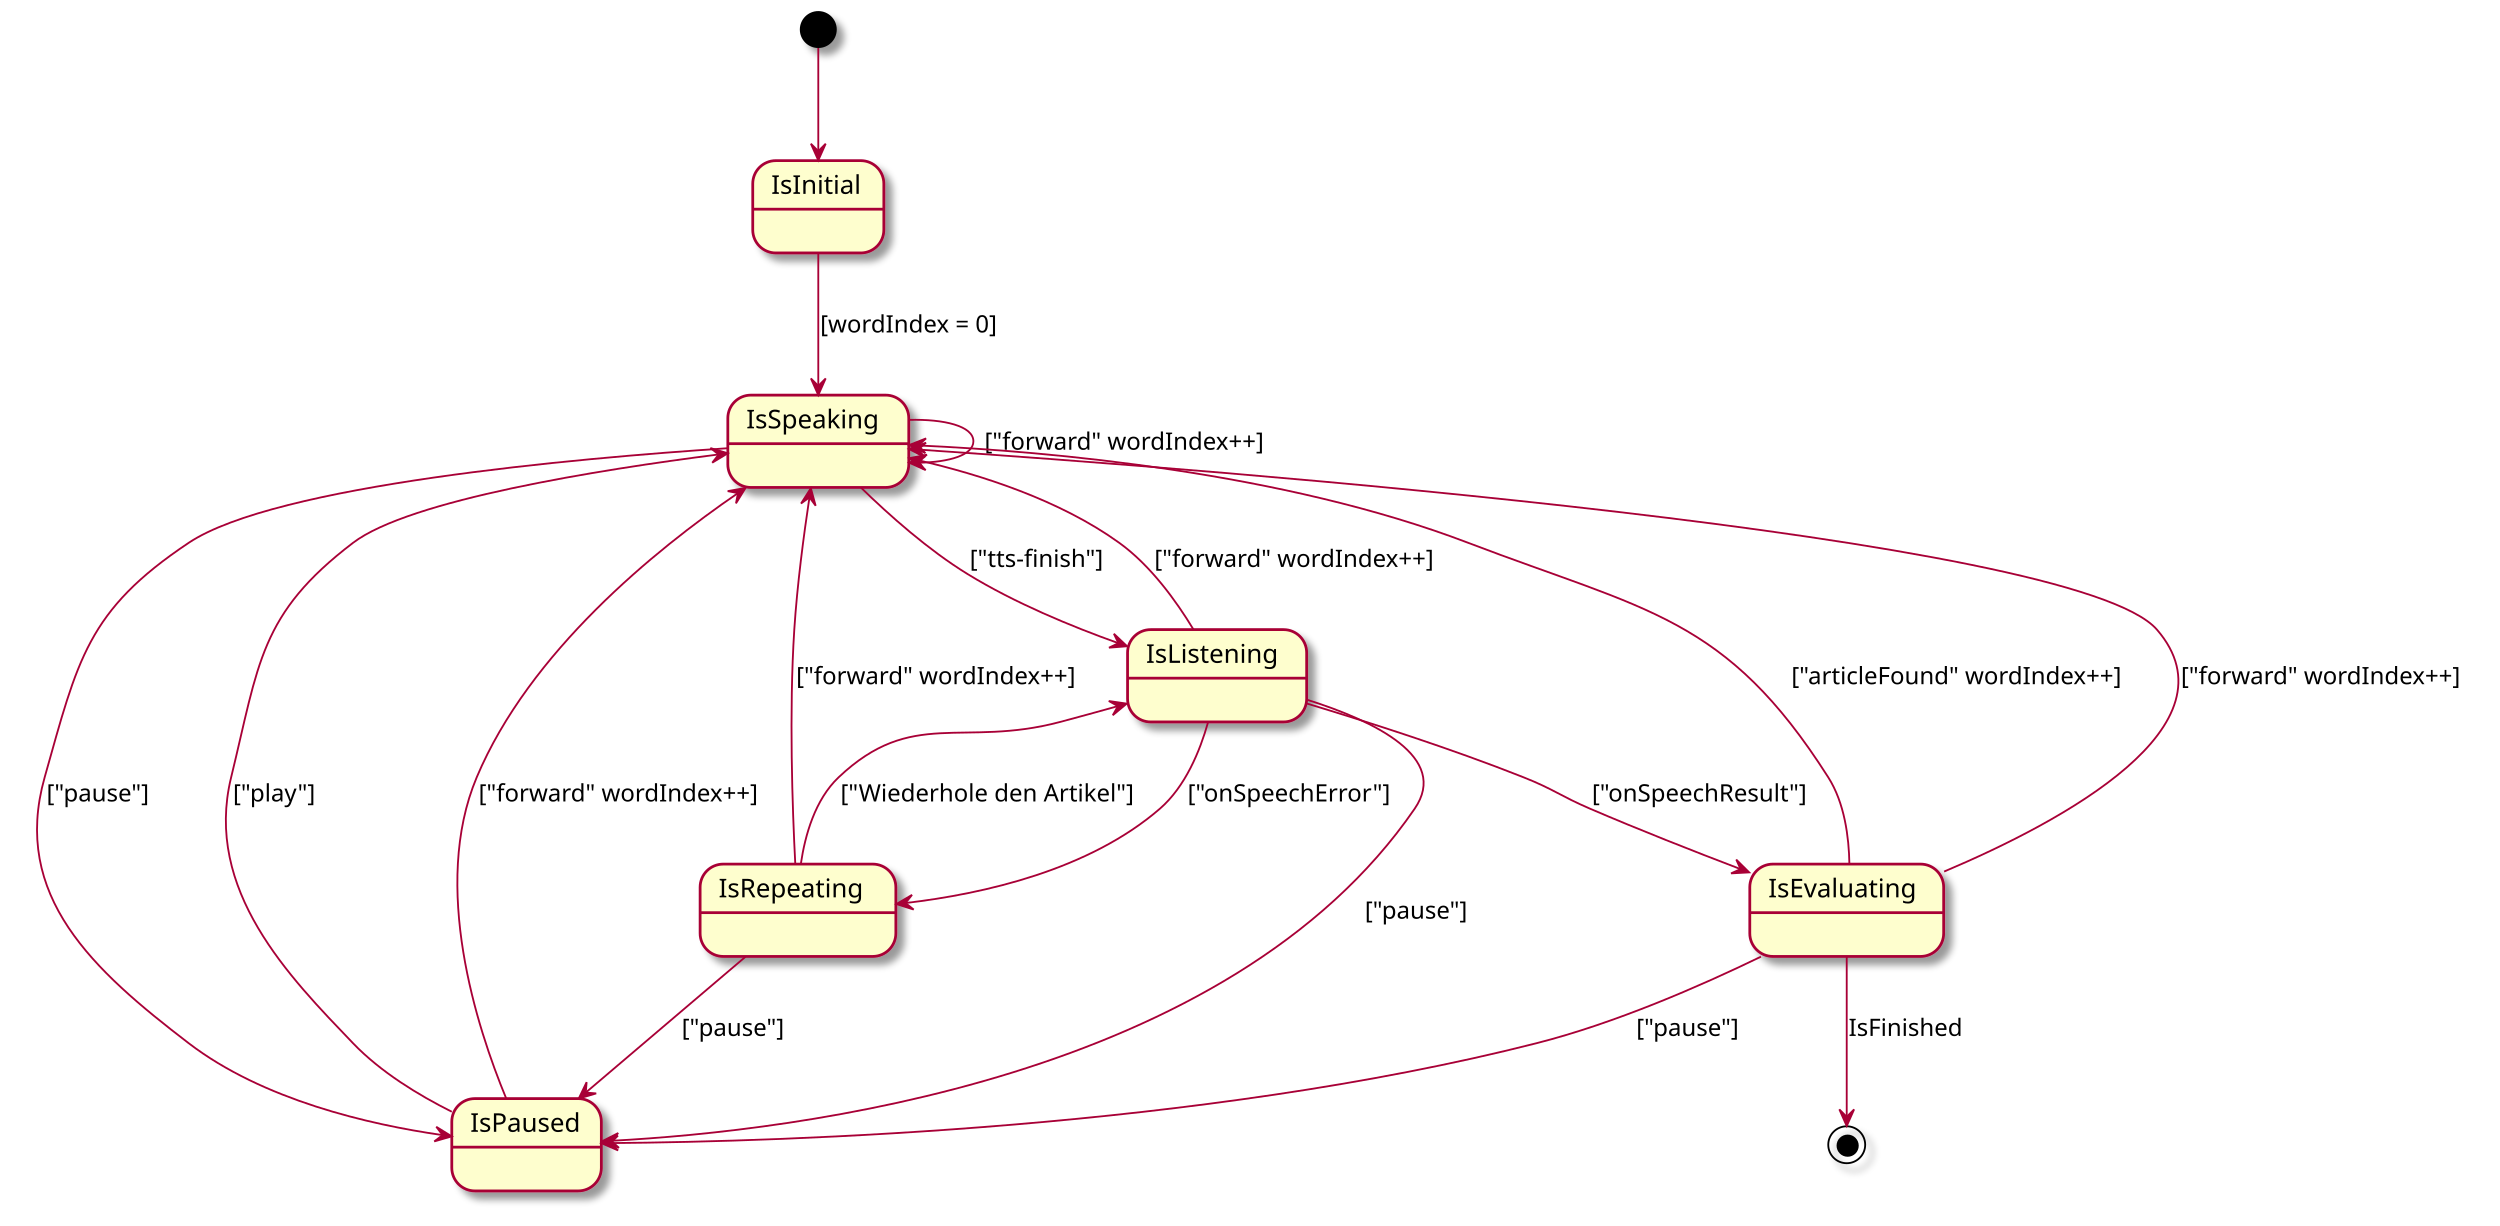
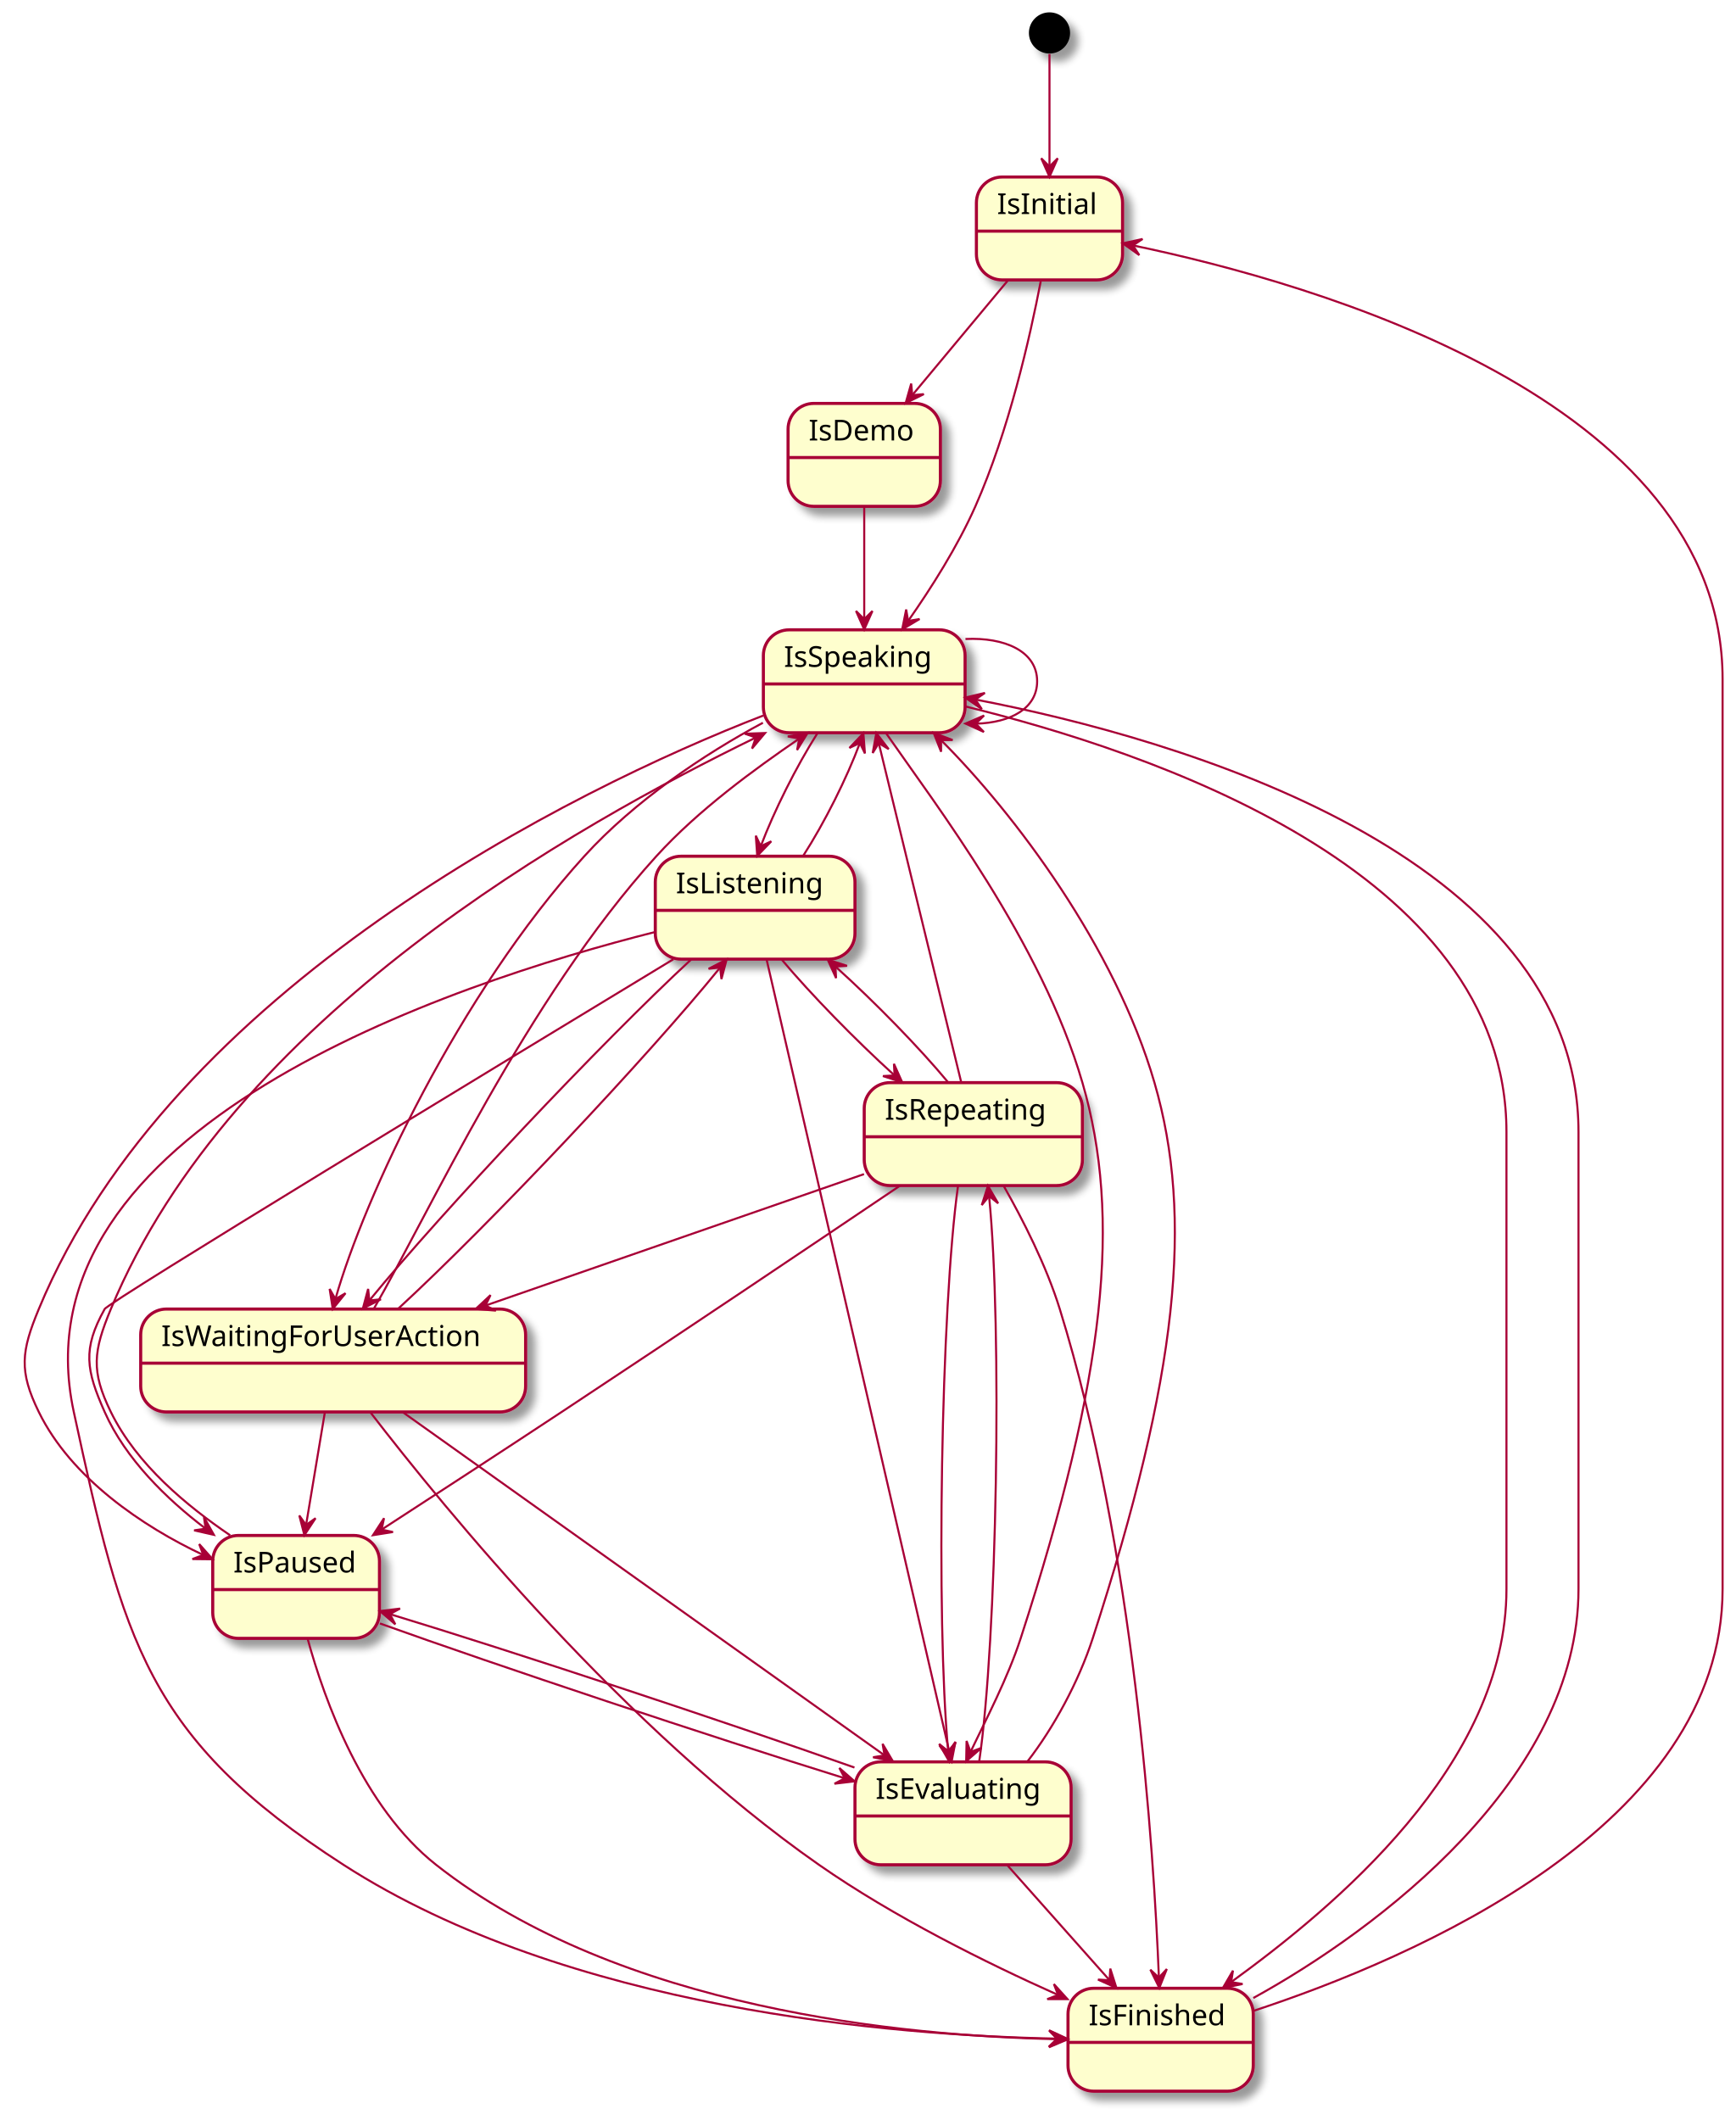
- <svg xmlns="http://www.w3.org/2000/svg" contentScriptType="application/ecmascript" contentStyleType="text/css" height="664px" preserveAspectRatio="none" style="width:1354px;height:664px;" version="1.1" viewBox="0 0 1354 664" width="1354px" zoomAndPan="magnify">
+ <svg xmlns="http://www.w3.org/2000/svg" contentScriptType="application/ecmascript" contentStyleType="text/css" height="1030px" preserveAspectRatio="none" style="width:843px;height:1030px;background:#FFFFFF;" version="1.1" viewBox="0 0 843 1030" width="843px" zoomAndPan="magnify">
  <defs>
-     <filter height="300%" id="f16fvzpwrzzk7u" width="300%" x="-1" y="-1">
+     <filter height="300%" id="fa3t2cxus6ch7" width="300%" x="-1" y="-1">
      <feGaussianBlur result="blurOut" stdDeviation="2.0" />
      <feColorMatrix in="blurOut" result="blurOut2" type="matrix" values="0 0 0 0 0 0 0 0 0 0 0 0 0 0 0 0 0 0 .4 0" />
      <feOffset dx="4.0" dy="4.0" in="blurOut2" result="blurOut3" />
      <feBlend in="SourceGraphic" in2="blurOut3" mode="normal" />
    </filter>
  </defs>
  <g>
-     <ellipse cx="443.186" cy="16" fill="#000000" filter="url(#f16fvzpwrzzk7u)" rx="10" ry="10" style="stroke: none; stroke-width: 1.0;" />
+     <ellipse cx="509.849" cy="16" fill="#000000" filter="url(#fa3t2cxus6ch7)" rx="10" ry="10" style="stroke:none;stroke-width:1.0;" />
    <g id="IsInitial">
-       <rect fill="#FEFECE" filter="url(#f16fvzpwrzzk7u)" height="50" rx="12.5" ry="12.5" style="stroke: #A80036; stroke-width: 1.5;" width="71" x="407.686" y="87" />
-       <line style="stroke: #A80036; stroke-width: 1.5;" x1="407.686" x2="478.686" y1="113.297" y2="113.297" />
-       <text fill="#000000" font-family="sans-serif" font-size="14" lengthAdjust="spacingAndGlyphs" textLength="51" x="417.686" y="104.995">IsInitial</text>
+       <rect fill="#FEFECE" filter="url(#fa3t2cxus6ch7)" height="50" rx="12.5" ry="12.5" style="stroke:#A80036;stroke-width:1.5;" width="71" x="474.349" y="86" />
+       <line style="stroke:#A80036;stroke-width:1.5;" x1="474.349" x2="545.349" y1="112.297" y2="112.297" />
+       <text fill="#000000" font-family="sans-serif" font-size="14" lengthAdjust="spacing" textLength="51" x="484.349" y="103.995">IsInitial</text>
    </g>
    <g id="IsSpeaking">
-       <rect fill="#FEFECE" filter="url(#f16fvzpwrzzk7u)" height="50" rx="12.5" ry="12.5" style="stroke: #A80036; stroke-width: 1.5;" width="98" x="394.186" y="214" />
-       <line style="stroke: #A80036; stroke-width: 1.5;" x1="394.186" x2="492.186" y1="240.297" y2="240.297" />
-       <text fill="#000000" font-family="sans-serif" font-size="14" lengthAdjust="spacingAndGlyphs" textLength="78" x="404.186" y="231.995">IsSpeaking</text>
+       <rect fill="#FEFECE" filter="url(#fa3t2cxus6ch7)" height="50" rx="12.5" ry="12.5" style="stroke:#A80036;stroke-width:1.5;" width="98" x="370.849" y="306" />
+       <line style="stroke:#A80036;stroke-width:1.5;" x1="370.849" x2="468.849" y1="332.297" y2="332.297" />
+       <text fill="#000000" font-family="sans-serif" font-size="14" lengthAdjust="spacing" textLength="78" x="380.849" y="323.995">IsSpeaking</text>
+     </g>
+     <g id="IsDemo">
+       <rect fill="#FEFECE" filter="url(#fa3t2cxus6ch7)" height="50" rx="12.5" ry="12.5" style="stroke:#A80036;stroke-width:1.5;" width="74" x="382.849" y="196" />
+       <line style="stroke:#A80036;stroke-width:1.5;" x1="382.849" x2="456.849" y1="222.297" y2="222.297" />
+       <text fill="#000000" font-family="sans-serif" font-size="14" lengthAdjust="spacing" textLength="54" x="392.849" y="213.995">IsDemo</text>
    </g>
    <g id="IsListening">
-       <rect fill="#FEFECE" filter="url(#f16fvzpwrzzk7u)" height="50" rx="12.5" ry="12.5" style="stroke: #A80036; stroke-width: 1.5;" width="97" x="610.686" y="341" />
-       <line style="stroke: #A80036; stroke-width: 1.5;" x1="610.686" x2="707.686" y1="367.297" y2="367.297" />
-       <text fill="#000000" font-family="sans-serif" font-size="14" lengthAdjust="spacingAndGlyphs" textLength="77" x="620.686" y="358.995">IsListening</text>
+       <rect fill="#FEFECE" filter="url(#fa3t2cxus6ch7)" height="50" rx="12.5" ry="12.5" style="stroke:#A80036;stroke-width:1.5;" width="97" x="318.349" y="416" />
+       <line style="stroke:#A80036;stroke-width:1.5;" x1="318.349" x2="415.349" y1="442.297" y2="442.297" />
+       <text fill="#000000" font-family="sans-serif" font-size="14" lengthAdjust="spacing" textLength="77" x="328.349" y="433.995">IsListening</text>
+     </g>
+     <g id="IsWaitingForUserAction">
+       <rect fill="#FEFECE" filter="url(#fa3t2cxus6ch7)" height="50" rx="12.5" ry="12.5" style="stroke:#A80036;stroke-width:1.5;" width="187" x="68.349" y="636" />
+       <line style="stroke:#A80036;stroke-width:1.5;" x1="68.349" x2="255.349" y1="662.297" y2="662.297" />
+       <text fill="#000000" font-family="sans-serif" font-size="14" lengthAdjust="spacing" textLength="167" x="78.349" y="653.995">IsWaitingForUserAction</text>
+     </g>
+     <g id="IsEvaluating">
+       <rect fill="#FEFECE" filter="url(#fa3t2cxus6ch7)" height="50" rx="12.5" ry="12.5" style="stroke:#A80036;stroke-width:1.5;" width="105" x="415.349" y="856" />
+       <line style="stroke:#A80036;stroke-width:1.5;" x1="415.349" x2="520.349" y1="882.297" y2="882.297" />
+       <text fill="#000000" font-family="sans-serif" font-size="14" lengthAdjust="spacing" textLength="85" x="425.349" y="873.995">IsEvaluating</text>
    </g>
    <g id="IsPaused">
-       <rect fill="#FEFECE" filter="url(#f16fvzpwrzzk7u)" height="50" rx="12.5" ry="12.5" style="stroke: #A80036; stroke-width: 1.5;" width="81" x="244.686" y="595" />
-       <line style="stroke: #A80036; stroke-width: 1.5;" x1="244.686" x2="325.686" y1="621.297" y2="621.297" />
-       <text fill="#000000" font-family="sans-serif" font-size="14" lengthAdjust="spacingAndGlyphs" textLength="61" x="254.686" y="612.995">IsPaused</text>
+       <rect fill="#FEFECE" filter="url(#fa3t2cxus6ch7)" height="50" rx="12.5" ry="12.5" style="stroke:#A80036;stroke-width:1.5;" width="81" x="103.349" y="746" />
+       <line style="stroke:#A80036;stroke-width:1.5;" x1="103.349" x2="184.349" y1="772.297" y2="772.297" />
+       <text fill="#000000" font-family="sans-serif" font-size="14" lengthAdjust="spacing" textLength="61" x="113.349" y="763.995">IsPaused</text>
    </g>
-     <g id="IsEvaluating">
-       <rect fill="#FEFECE" filter="url(#f16fvzpwrzzk7u)" height="50" rx="12.5" ry="12.5" style="stroke: #A80036; stroke-width: 1.5;" width="105" x="947.686" y="468" />
-       <line style="stroke: #A80036; stroke-width: 1.5;" x1="947.686" x2="1052.686" y1="494.297" y2="494.297" />
-       <text fill="#000000" font-family="sans-serif" font-size="14" lengthAdjust="spacingAndGlyphs" textLength="85" x="957.686" y="485.995">IsEvaluating</text>
+     <g id="IsFinished">
+       <rect fill="#FEFECE" filter="url(#fa3t2cxus6ch7)" height="50" rx="12.5" ry="12.5" style="stroke:#A80036;stroke-width:1.5;" width="90" x="518.849" y="966" />
+       <line style="stroke:#A80036;stroke-width:1.5;" x1="518.849" x2="608.849" y1="992.297" y2="992.297" />
+       <text fill="#000000" font-family="sans-serif" font-size="14" lengthAdjust="spacing" textLength="70" x="528.849" y="983.995">IsFinished</text>
    </g>
    <g id="IsRepeating">
-       <rect fill="#FEFECE" filter="url(#f16fvzpwrzzk7u)" height="50" rx="12.5" ry="12.5" style="stroke: #A80036; stroke-width: 1.5;" width="106" x="379.186" y="468" />
-       <line style="stroke: #A80036; stroke-width: 1.5;" x1="379.186" x2="485.186" y1="494.297" y2="494.297" />
-       <text fill="#000000" font-family="sans-serif" font-size="14" lengthAdjust="spacingAndGlyphs" textLength="86" x="389.186" y="485.995">IsRepeating</text>
+       <rect fill="#FEFECE" filter="url(#fa3t2cxus6ch7)" height="50" rx="12.5" ry="12.5" style="stroke:#A80036;stroke-width:1.5;" width="106" x="419.849" y="526" />
+       <line style="stroke:#A80036;stroke-width:1.5;" x1="419.849" x2="525.849" y1="552.297" y2="552.297" />
+       <text fill="#000000" font-family="sans-serif" font-size="14" lengthAdjust="spacing" textLength="86" x="429.849" y="543.995">IsRepeating</text>
    </g>
-     <ellipse cx="1000.186" cy="620" fill="none" filter="url(#f16fvzpwrzzk7u)" rx="10" ry="10" style="stroke: #000000; stroke-width: 1.0;" />
-     <ellipse cx="1000.686" cy="620.5" fill="#000000" rx="6" ry="6" style="stroke: none; stroke-width: 1.0;" />
-     <path d="M443.186,26.013 C443.186,38.698 443.186,62.409 443.186,81.57 " fill="none" id="*start-to-IsInitial" style="stroke: #A80036; stroke-width: 1.0;" />
-     <polygon fill="#A80036" points="443.186,86.84,447.186,77.84,443.186,81.84,439.186,77.84,443.186,86.84" style="stroke: #A80036; stroke-width: 1.0;" />
-     <path d="M443.186,137.101 C443.186,157.593 443.186,187.076 443.186,208.884 " fill="none" id="IsInitial-to-IsSpeaking" style="stroke: #A80036; stroke-width: 1.0;" />
-     <polygon fill="#A80036" points="443.186,213.973,447.186,204.973,443.186,208.973,439.186,204.973,443.186,213.973" style="stroke: #A80036; stroke-width: 1.0;" />
-     <text fill="#000000" font-family="sans-serif" font-size="13" lengthAdjust="spacingAndGlyphs" textLength="103" x="444.186" y="180.067">[wordIndex = 0]</text>
-     <path d="M466.287,264.08 C481.633,279.061 502.825,297.9 524.186,311 C549.509,326.529 580.076,339.192 605.717,348.342 " fill="none" id="IsSpeaking-to-IsListening" style="stroke: #A80036; stroke-width: 1.0;" />
-     <polygon fill="#A80036" points="610.444,350.009,603.287,343.243,605.729,348.346,600.626,350.787,610.444,350.009" style="stroke: #A80036; stroke-width: 1.0;" />
-     <text fill="#000000" font-family="sans-serif" font-size="13" lengthAdjust="spacingAndGlyphs" textLength="76" x="525.186" y="307.067">["tts-finish"]</text>
-     <path d="M646.353,340.889 C637.052,325.509 623.155,306.235 606.186,294 C573.921,270.734 531.006,257.051 497.309,249.282 " fill="none" id="IsListening-to-IsSpeaking" style="stroke: #A80036; stroke-width: 1.0;" />
-     <polygon fill="#A80036" points="492.407,248.178,500.308,254.057,497.285,249.276,502.066,246.253,492.407,248.178" style="stroke: #A80036; stroke-width: 1.0;" />
-     <text fill="#000000" font-family="sans-serif" font-size="13" lengthAdjust="spacingAndGlyphs" textLength="161" x="625.186" y="307.067">["forward" wordIndex++]</text>
-     <path d="M492.367,227.42 C511.382,226.906 527.186,230.766 527.186,239 C527.186,246.462 514.206,250.332 497.62,250.609 " fill="none" id="IsSpeaking-to-IsSpeaking" style="stroke: #A80036; stroke-width: 1.0;" />
-     <polygon fill="#A80036" points="492.367,250.58,501.345,254.629,497.367,250.607,501.389,246.629,492.367,250.58" style="stroke: #A80036; stroke-width: 1.0;" />
-     <text fill="#000000" font-family="sans-serif" font-size="13" lengthAdjust="spacingAndGlyphs" textLength="161" x="533.186" y="243.567">["forward" wordIndex++]</text>
-     <path d="M394.038,242.764 C311.417,248.222 149.112,262.68 102.186,294 C47.091,330.773 42.198,357.256 24.186,421 C6,485.361 50.7,525.576 102.186,565 C142.333,595.741 199.667,609.021 239.418,614.734 " fill="none" id="IsSpeaking-to-IsPaused" style="stroke: #A80036; stroke-width: 1.0;" />
-     <polygon fill="#A80036" points="244.663,615.458,236.295,610.264,239.71,614.774,235.2,618.189,244.663,615.458" style="stroke: #A80036; stroke-width: 1.0;" />
-     <text fill="#000000" font-family="sans-serif" font-size="13" lengthAdjust="spacingAndGlyphs" textLength="59" x="25.186" y="434.067">["pause"]</text>
-     <path d="M244.682,602.12 C226.655,593.107 206.165,580.624 191.186,565 C156.932,529.27 110.252,482.125 125.186,421 C140.284,359.206 140.597,332.563 191.186,294 C221.687,270.75 324.343,254.423 388.839,246.174 " fill="none" id="IsPaused-to-IsSpeaking" style="stroke: #A80036; stroke-width: 1.0;" />
-     <polygon fill="#A80036" points="394.186,245.497,384.755,242.66,389.226,246.126,385.76,250.597,394.186,245.497" style="stroke: #A80036; stroke-width: 1.0;" />
-     <text fill="#000000" font-family="sans-serif" font-size="13" lengthAdjust="spacingAndGlyphs" textLength="47" x="126.186" y="434.067">["play"]</text>
-     <path d="M274.107,594.787 C258.212,556.386 233.436,479.842 258.186,421 C286.709,353.19 354.414,298.085 399.519,267.168 " fill="none" id="IsPaused-to-IsSpeaking-1" style="stroke: #A80036; stroke-width: 1.0;" />
-     <polygon fill="#A80036" points="403.811,264.252,394.119,266.001,399.675,267.062,398.615,272.618,403.811,264.252" style="stroke: #A80036; stroke-width: 1.0;" />
-     <text fill="#000000" font-family="sans-serif" font-size="13" lengthAdjust="spacingAndGlyphs" textLength="161" x="259.186" y="434.067">["forward" wordIndex++]</text>
-     <path d="M707.703,381.008 C741.113,391.085 786.314,405.571 825.186,421 C841.632,427.528 844.93,431.014 861.186,438 C887.611,449.355 917.278,461.024 942.396,470.597 " fill="none" id="IsListening-to-IsEvaluating" style="stroke: #A80036; stroke-width: 1.0;" />
-     <polygon fill="#A80036" points="947.357,472.482,940.365,465.546,942.683,470.706,937.523,473.024,947.357,472.482" style="stroke: #A80036; stroke-width: 1.0;" />
-     <text fill="#000000" font-family="sans-serif" font-size="13" lengthAdjust="spacingAndGlyphs" textLength="123" x="862.186" y="434.067">["onSpeechResult"]</text>
-     <path d="M654.25,391.28 C649.896,406.732 642.011,426.021 628.186,438 C589.993,471.094 533.211,484.061 490.581,489.063 " fill="none" id="IsListening-to-IsRepeating" style="stroke: #A80036; stroke-width: 1.0;" />
-     <polygon fill="#A80036" points="485.455,489.634,494.843,492.611,490.424,489.08,493.956,484.661,485.455,489.634" style="stroke: #A80036; stroke-width: 1.0;" />
-     <text fill="#000000" font-family="sans-serif" font-size="13" lengthAdjust="spacingAndGlyphs" textLength="114" x="643.186" y="434.067">["onSpeechError"]</text>
-     <path d="M433.752,467.774 C436.025,452.345 441.437,433.061 454.186,421 C494.123,383.221 521.06,405.137 574.186,391 C584.246,388.323 594.949,385.378 605.245,382.495 " fill="none" id="IsRepeating-to-IsListening" style="stroke: #A80036; stroke-width: 1.0;" />
-     <polygon fill="#A80036" points="610.263,381.086,600.517,379.667,605.449,382.437,602.679,387.37,610.263,381.086" style="stroke: #A80036; stroke-width: 1.0;" />
-     <text fill="#000000" font-family="sans-serif" font-size="13" lengthAdjust="spacingAndGlyphs" textLength="164" x="455.186" y="434.067">["Wiederhole den Artikel"]</text>
-     <path d="M708.031,379.024 C744.579,390.525 785.228,410.239 766.186,438 C665.785,584.378 430.953,612.558 331.258,617.848 " fill="none" id="IsListening-to-IsPaused" style="stroke: #A80036; stroke-width: 1.0;" />
-     <polygon fill="#A80036" points="326.038,618.111,335.228,621.653,331.032,617.86,334.825,613.663,326.038,618.111" style="stroke: #A80036; stroke-width: 1.0;" />
-     <text fill="#000000" font-family="sans-serif" font-size="13" lengthAdjust="spacingAndGlyphs" textLength="59" x="739.186" y="497.567">["pause"]</text>
-     <path d="M430.723,467.911 C429.174,438.084 427.319,385.74 430.186,341 C431.74,316.765 435.369,289.46 438.399,269.356 " fill="none" id="IsRepeating-to-IsSpeaking" style="stroke: #A80036; stroke-width: 1.0;" />
-     <polygon fill="#A80036" points="439.155,264.406,433.843,272.7,438.401,269.349,441.752,273.906,439.155,264.406" style="stroke: #A80036; stroke-width: 1.0;" />
-     <text fill="#000000" font-family="sans-serif" font-size="13" lengthAdjust="spacingAndGlyphs" textLength="161" x="431.186" y="370.567">["forward" wordIndex++]</text>
-     <path d="M403.843,518.101 C379.135,539.112 343.31,569.575 317.496,591.526 " fill="none" id="IsRepeating-to-IsPaused" style="stroke: #A80036; stroke-width: 1.0;" />
-     <polygon fill="#A80036" points="313.442,594.973,322.89,592.191,317.251,591.734,317.708,586.096,313.442,594.973" style="stroke: #A80036; stroke-width: 1.0;" />
-     <text fill="#000000" font-family="sans-serif" font-size="13" lengthAdjust="spacingAndGlyphs" textLength="59" x="369.186" y="561.067">["pause"]</text>
-     <path d="M1001.63,467.921 C1001.391,453.306 999.008,434.863 990.186,421 C934.66,333.742 891.809,330.894 795.186,294 C694.846,255.686 568.589,244.505 497.799,241.276 " fill="none" id="IsEvaluating-to-IsSpeaking" style="stroke: #A80036; stroke-width: 1.0;" />
-     <polygon fill="#A80036" points="492.38,241.039,501.197,245.429,497.375,241.257,501.546,237.436,492.38,241.039" style="stroke: #A80036; stroke-width: 1.0;" />
-     <text fill="#000000" font-family="sans-serif" font-size="13" lengthAdjust="spacingAndGlyphs" textLength="189" x="970.186" y="370.567">["articleFound" wordIndex++]</text>
-     <path d="M1052.937,472.035 C1117.557,444.696 1213.227,393.043 1168.187,341 C1124.227,290.201 658.247,254.412 497.41,243.496 " fill="none" id="IsEvaluating-to-IsSpeaking-1" style="stroke: #A80036; stroke-width: 1.0;" />
-     <polygon fill="#A80036" points="492.279,243.149,500.989,247.747,497.268,243.486,501.528,239.765,492.279,243.149" style="stroke: #A80036; stroke-width: 1.0;" />
-     <text fill="#000000" font-family="sans-serif" font-size="13" lengthAdjust="spacingAndGlyphs" textLength="161" x="1181.187" y="370.567">["forward" wordIndex++]</text>
-     <path d="M953.717,518.135 C920.704,534.149 874.841,554.148 832.186,565 C650.656,611.183 425.916,618.291 330.953,619.095 " fill="none" id="IsEvaluating-to-IsPaused" style="stroke: #A80036; stroke-width: 1.0;" />
-     <polygon fill="#A80036" points="325.707,619.134,334.736,623.067,330.707,619.097,334.677,615.067,325.707,619.134" style="stroke: #A80036; stroke-width: 1.0;" />
-     <text fill="#000000" font-family="sans-serif" font-size="13" lengthAdjust="spacingAndGlyphs" textLength="59" x="886.186" y="561.067">["pause"]</text>
-     <path d="M1000.186,518.101 C1000.186,543.76 1000.186,583.517 1000.186,604.65 " fill="none" id="IsEvaluating-to-*end" style="stroke: #A80036; stroke-width: 1.0;" />
-     <polygon fill="#A80036" points="1000.186,609.846,1004.186,600.846,1000.186,604.846,996.186,600.846,1000.186,609.846" style="stroke: #A80036; stroke-width: 1.0;" />
-     <text fill="#000000" font-family="sans-serif" font-size="13" lengthAdjust="spacingAndGlyphs" textLength="62" x="1001.186" y="561.067">IsFinished</text>
+     <path d="M509.849,26.257 C509.849,38.856 509.849,61.981 509.849,80.743 " fill="none" id="*start-to-IsInitial" style="stroke:#A80036;stroke-width:1.0;" />
+     <polygon fill="#A80036" points="509.849,85.907,513.849,76.907,509.849,80.907,505.849,76.907,509.849,85.907" style="stroke:#A80036;stroke-width:1.0;" />
+     <path d="M505.633,136.484 C500.371,163.949 490.041,209.438 473.849,246 C465.186,265.561 452.328,285.781 441.332,301.481 " fill="none" id="IsInitial-to-IsSpeaking" style="stroke:#A80036;stroke-width:1.0;" />
+     <polygon fill="#A80036" points="438.285,305.784,446.752,300.752,441.175,301.704,440.223,296.128,438.285,305.784" style="stroke:#A80036;stroke-width:1.0;" />
+     <path d="M489.651,136.237 C475.987,152.634 457.886,174.356 443.54,191.57 " fill="none" id="IsInitial-to-IsDemo" style="stroke:#A80036;stroke-width:1.0;" />
+     <polygon fill="#A80036" points="439.979,195.844,448.814,191.491,443.18,192.003,442.668,186.369,439.979,195.844" style="stroke:#A80036;stroke-width:1.0;" />
+     <path d="M419.849,246.237 C419.849,262.357 419.849,283.621 419.849,300.691 " fill="none" id="IsDemo-to-IsSpeaking" style="stroke:#A80036;stroke-width:1.0;" />
+     <polygon fill="#A80036" points="419.849,305.844,423.849,296.844,419.849,300.844,415.849,296.844,419.849,305.844" style="stroke:#A80036;stroke-width:1.0;" />
+     <path d="M397.112,356.237 C386.806,372.495 376.061,393.988 369.582,411.132 " fill="none" id="IsSpeaking-to-IsListening" style="stroke:#A80036;stroke-width:1.0;" />
+     <polygon fill="#A80036" points="367.872,415.844,374.703,408.748,369.578,411.144,367.183,406.019,367.872,415.844" style="stroke:#A80036;stroke-width:1.0;" />
+     <path d="M390.172,415.844 C400.614,399.603 411.377,378.112 417.756,360.954 " fill="none" id="IsListening-to-IsSpeaking" style="stroke:#A80036;stroke-width:1.0;" />
+     <polygon fill="#A80036" points="419.436,356.237,412.649,363.374,417.759,360.947,420.185,366.057,419.436,356.237" style="stroke:#A80036;stroke-width:1.0;" />
+     <path d="M370.63,351.158 C342.196,366.311 308.067,389.315 283.849,416 C222.679,483.4 176.802,582.266 163.039,630.855 " fill="none" id="IsSpeaking-to-IsWaitingForUserAction" style="stroke:#A80036;stroke-width:1.0;" />
+     <polygon fill="#A80036" points="161.663,635.962,167.865,628.311,162.963,631.134,160.141,626.232,161.663,635.962" style="stroke:#A80036;stroke-width:1.0;" />
+     <path d="M181.549,635.962 C208.479,589.512 255.45,485.856 318.849,416 C339.243,393.529 366.665,373.667 388.191,358.906 " fill="none" id="IsWaitingForUserAction-to-IsSpeaking" style="stroke:#A80036;stroke-width:1.0;" />
+     <polygon fill="#A80036" points="392.414,356.023,382.726,357.795,388.285,358.842,387.237,364.401,392.414,356.023" style="stroke:#A80036;stroke-width:1.0;" />
+     <path d="M469.029,310.456 C488.044,309.542 503.849,316.391 503.849,331 C503.849,344.24 490.869,351.105 474.282,351.597 " fill="none" id="IsSpeaking-to-IsSpeaking" style="stroke:#A80036;stroke-width:1.0;" />
+     <polygon fill="#A80036" points="469.029,351.544,477.99,355.631,474.029,351.593,478.068,347.632,469.029,351.544" style="stroke:#A80036;stroke-width:1.0;" />
+     <path d="M430.35,356.069 C454.324,390.667 506.059,457.829 525.849,526 C544.874,591.537 537.332,668.115 495.849,796 C489.604,815.253 479.05,835.289 471.588,850.962 " fill="none" id="IsSpeaking-to-IsEvaluating" style="stroke:#A80036;stroke-width:1.0;" />
+     <polygon fill="#A80036" points="469.38,855.68,476.819,849.225,471.5,851.152,469.573,845.833,469.38,855.68" style="stroke:#A80036;stroke-width:1.0;" />
+     <path d="M499.247,855.68 C511.82,839.443 523.958,817.245 530.849,796 C572.332,668.115 579.874,591.537 560.849,526 C541.755,460.225 492.922,395.391 457.411,359.837 " fill="none" id="IsEvaluating-to-IsSpeaking" style="stroke:#A80036;stroke-width:1.0;" />
+     <polygon fill="#A80036" points="453.584,356.069,457.19,365.234,457.147,359.577,462.803,359.534,453.584,356.069" style="stroke:#A80036;stroke-width:1.0;" />
+     <path d="M370.785,347.655 C278.245,383.421 83.358,480.262 18.849,636 C10.345,656.531 9.086,666.037 18.849,686 C34.6,718.205 69.317,741.633 98.646,755.439 " fill="none" id="IsSpeaking-to-IsPaused" style="stroke:#A80036;stroke-width:1.0;" />
+     <polygon fill="#A80036" points="103.303,757.573,96.786,750.188,98.757,755.491,93.455,757.462,103.303,757.573" style="stroke:#A80036;stroke-width:1.0;" />
+     <path d="M111.801,745.923 C91.09,731.83 66.425,711.713 53.849,686 C44.086,666.037 45.345,656.531 53.849,636 C112.749,493.804 280.338,400.708 367.103,358.369 " fill="none" id="IsPaused-to-IsSpeaking" style="stroke:#A80036;stroke-width:1.0;" />
+     <polygon fill="#A80036" points="371.682,356.145,361.839,356.478,367.184,358.329,365.333,363.674,371.682,356.145" style="stroke:#A80036;stroke-width:1.0;" />
+     <path d="M469.001,343.223 C557.237,364.915 731.849,422.212 731.849,550 C731.849,550 731.849,550 731.849,772 C731.849,857.699 647.708,926.957 598.13,962.972 " fill="none" id="IsSpeaking-to-IsFinished" style="stroke:#A80036;stroke-width:1.0;" />
+     <polygon fill="#A80036" points="594.033,965.931,603.671,963.905,598.087,963.003,598.988,957.419,594.033,965.931" style="stroke:#A80036;stroke-width:1.0;" />
+     <path d="M608.877,970.725 C669.189,937.572 766.849,864.328 766.849,772 C766.849,550 766.849,550 766.849,550 C766.849,415.034 572.071,358.7 474.053,339.898 " fill="none" id="IsFinished-to-IsSpeaking" style="stroke:#A80036;stroke-width:1.0;" />
+     <polygon fill="#A80036" points="468.886,338.925,476.99,344.522,473.8,339.851,478.471,336.661,468.886,338.925" style="stroke:#A80036;stroke-width:1.0;" />
+     <path d="M372.423,466.173 C389.702,541.105 442.33,769.332 461.105,850.754 " fill="none" id="IsListening-to-IsEvaluating" style="stroke:#A80036;stroke-width:1.0;" />
+     <polygon fill="#A80036" points="462.292,855.902,464.169,846.234,461.17,851.03,456.373,848.03,462.292,855.902" style="stroke:#A80036;stroke-width:1.0;" />
+     <path d="M379.794,466.237 C393.773,482.912 415.398,505.094 434.52,522.442 " fill="none" id="IsListening-to-IsRepeating" style="stroke:#A80036;stroke-width:1.0;" />
+     <polygon fill="#A80036" points="438.308,525.844,434.286,516.854,434.589,522.503,428.94,522.806,438.308,525.844" style="stroke:#A80036;stroke-width:1.0;" />
+     <path d="M460.609,525.844 C446.795,509.186 425.188,487.006 405.935,469.643 " fill="none" id="IsRepeating-to-IsListening" style="stroke:#A80036;stroke-width:1.0;" />
+     <polygon fill="#A80036" points="402.119,466.237,406.171,475.214,405.85,469.566,411.498,469.245,402.119,466.237" style="stroke:#A80036;stroke-width:1.0;" />
+     <path d="M327.118,466.051 C242.667,517.217 52.804,632.506 50.849,636 C39.999,655.393 41.826,665.692 50.849,686 C61.033,708.921 80.904,728.233 99.672,742.537 " fill="none" id="IsListening-to-IsPaused" style="stroke:#A80036;stroke-width:1.0;" />
+     <polygon fill="#A80036" points="103.907,745.697,99.084,737.11,99.899,742.708,94.301,743.523,103.907,745.697" style="stroke:#A80036;stroke-width:1.0;" />
+     <path d="M335.755,466.163 C291.931,506.757 214.941,588.437 179.575,631.668 " fill="none" id="IsListening-to-IsWaitingForUserAction" style="stroke:#A80036;stroke-width:1.0;" />
+     <polygon fill="#A80036" points="176.285,635.729,185.06,631.256,179.434,631.845,178.845,626.219,176.285,635.729" style="stroke:#A80036;stroke-width:1.0;" />
+     <path d="M193.554,635.729 C237.767,595.062 314.76,513.379 349.741,470.217 " fill="none" id="IsWaitingForUserAction-to-IsListening" style="stroke:#A80036;stroke-width:1.0;" />
+     <polygon fill="#A80036" points="352.992,466.163,344.24,470.68,349.863,470.063,350.481,475.686,352.992,466.163" style="stroke:#A80036;stroke-width:1.0;" />
+     <path d="M318.219,452.813 C219.214,477.794 6,548.198 35.849,686 C59.941,797.22 71.183,844.37 166.849,906 C275.943,976.28 433.589,988.911 513.431,990.468 " fill="none" id="IsListening-to-IsFinished" style="stroke:#A80036;stroke-width:1.0;" />
+     <polygon fill="#A80036" points="518.576,990.555,509.645,986.404,513.577,990.471,509.51,994.403,518.576,990.555" style="stroke:#A80036;stroke-width:1.0;" />
+     <path d="M184.581,788.757 C241.748,809.256 345.176,843.716 410.178,863.908 " fill="none" id="IsPaused-to-IsEvaluating" style="stroke:#A80036;stroke-width:1.0;" />
+     <polygon fill="#A80036" points="415.178,865.456,407.765,858.972,410.402,863.976,405.398,866.613,415.178,865.456" style="stroke:#A80036;stroke-width:1.0;" />
+     <path d="M415.1,858.753 C352.287,836.507 249.107,802.341 189.508,784.238 " fill="none" id="IsEvaluating-to-IsPaused" style="stroke:#A80036;stroke-width:1.0;" />
+     <polygon fill="#A80036" points="184.587,782.75,192.045,789.183,189.373,784.197,194.36,781.525,184.587,782.75" style="stroke:#A80036;stroke-width:1.0;" />
+     <path d="M149.41,796.048 C157.707,826.387 176.307,877.973 211.849,906 C300.977,976.283 439.616,989.201 513.495,990.718 " fill="none" id="IsPaused-to-IsFinished" style="stroke:#A80036;stroke-width:1.0;" />
+     <polygon fill="#A80036" points="518.701,990.808,509.771,986.654,513.702,990.722,509.634,994.653,518.701,990.808" style="stroke:#A80036;stroke-width:1.0;" />
+     <path d="M466.948,525.729 C457.141,485.39 437.522,404.694 426.965,361.269 " fill="none" id="IsRepeating-to-IsSpeaking" style="stroke:#A80036;stroke-width:1.0;" />
+     <polygon fill="#A80036" points="425.723,356.163,423.963,365.853,426.905,361.021,431.736,363.963,425.723,356.163" style="stroke:#A80036;stroke-width:1.0;" />
+     <path d="M437.176,576.106 C397.245,603.041 330.566,647.876 272.849,686 C243.758,705.216 210.818,726.66 185.505,743.072 " fill="none" id="IsRepeating-to-IsPaused" style="stroke:#A80036;stroke-width:1.0;" />
+     <polygon fill="#A80036" points="181.191,745.868,190.919,744.329,185.387,743.148,186.567,737.616,181.191,745.868" style="stroke:#A80036;stroke-width:1.0;" />
+     <path d="M419.74,570.443 C369.117,588.023 292.431,614.653 235.833,634.308 " fill="none" id="IsRepeating-to-IsWaitingForUserAction" style="stroke:#A80036;stroke-width:1.0;" />
+     <polygon fill="#A80036" points="231.108,635.949,240.922,636.775,235.832,634.309,238.298,629.218,231.108,635.949" style="stroke:#A80036;stroke-width:1.0;" />
+     <path d="M465.42,576.119 C457.145,635.117 454.633,786.563 460.626,850.652 " fill="none" id="IsRepeating-to-IsEvaluating" style="stroke:#A80036;stroke-width:1.0;" />
+     <polygon fill="#A80036" points="461.152,855.846,464.224,846.488,460.648,850.871,456.265,847.295,461.152,855.846" style="stroke:#A80036;stroke-width:1.0;" />
+     <path d="M475.698,855.846 C484.405,796.81 486.926,645.364 480.519,581.31 " fill="none" id="IsEvaluating-to-IsRepeating" style="stroke:#A80036;stroke-width:1.0;" />
+     <polygon fill="#A80036" points="479.958,576.119,476.951,585.497,480.497,581.09,484.904,584.636,479.958,576.119" style="stroke:#A80036;stroke-width:1.0;" />
+     <path d="M487.555,576.106 C496.84,592.437 508.283,614.82 514.849,636 C550.96,752.49 560.505,898.8 562.991,960.455 " fill="none" id="IsRepeating-to-IsFinished" style="stroke:#A80036;stroke-width:1.0;" />
+     <polygon fill="#A80036" points="563.197,965.803,566.847,956.656,563.005,960.807,558.853,956.964,563.197,965.803" style="stroke:#A80036;stroke-width:1.0;" />
+     <path d="M195.766,686.163 C253.206,727.085 369.252,809.757 429.538,852.706 " fill="none" id="IsWaitingForUserAction-to-IsEvaluating" style="stroke:#A80036;stroke-width:1.0;" />
+     <polygon fill="#A80036" points="433.781,855.729,428.773,847.248,429.709,852.827,424.13,853.763,433.781,855.729" style="stroke:#A80036;stroke-width:1.0;" />
+     <path d="M157.809,686.237 C155.123,702.357 151.579,723.621 148.734,740.691 " fill="none" id="IsWaitingForUserAction-to-IsPaused" style="stroke:#A80036;stroke-width:1.0;" />
+     <polygon fill="#A80036" points="147.875,745.844,153.3,737.624,148.697,740.912,145.408,736.309,147.875,745.844" style="stroke:#A80036;stroke-width:1.0;" />
+     <path d="M179.892,686.12 C216.459,733.63 303.856,840.392 397.849,906 C434.326,931.462 479.601,953.84 513.649,969.082 " fill="none" id="IsWaitingForUserAction-to-IsFinished" style="stroke:#A80036;stroke-width:1.0;" />
+     <polygon fill="#A80036" points="518.589,971.279,511.993,963.966,514.021,969.246,508.74,971.275,518.589,971.279" style="stroke:#A80036;stroke-width:1.0;" />
+     <path d="M489.393,906.237 C504.092,922.773 523.604,944.725 538.966,962.007 " fill="none" id="IsEvaluating-to-IsFinished" style="stroke:#A80036;stroke-width:1.0;" />
+     <polygon fill="#A80036" points="542.377,965.844,539.388,956.459,539.055,962.106,533.408,961.774,542.377,965.844" style="stroke:#A80036;stroke-width:1.0;" />
+     <path d="M608.929,976.981 C686.469,951.505 836.849,887.241 836.849,772 C836.849,330 836.849,330 836.849,330 C836.849,193.864 638.21,137.51 550.569,119.271 " fill="none" id="IsFinished-to-IsInitial" style="stroke:#A80036;stroke-width:1.0;" />
+     <polygon fill="#A80036" points="545.466,118.226,553.48,123.952,550.364,119.23,555.086,116.115,545.466,118.226" style="stroke:#A80036;stroke-width:1.0;" />
  </g>
</svg>
